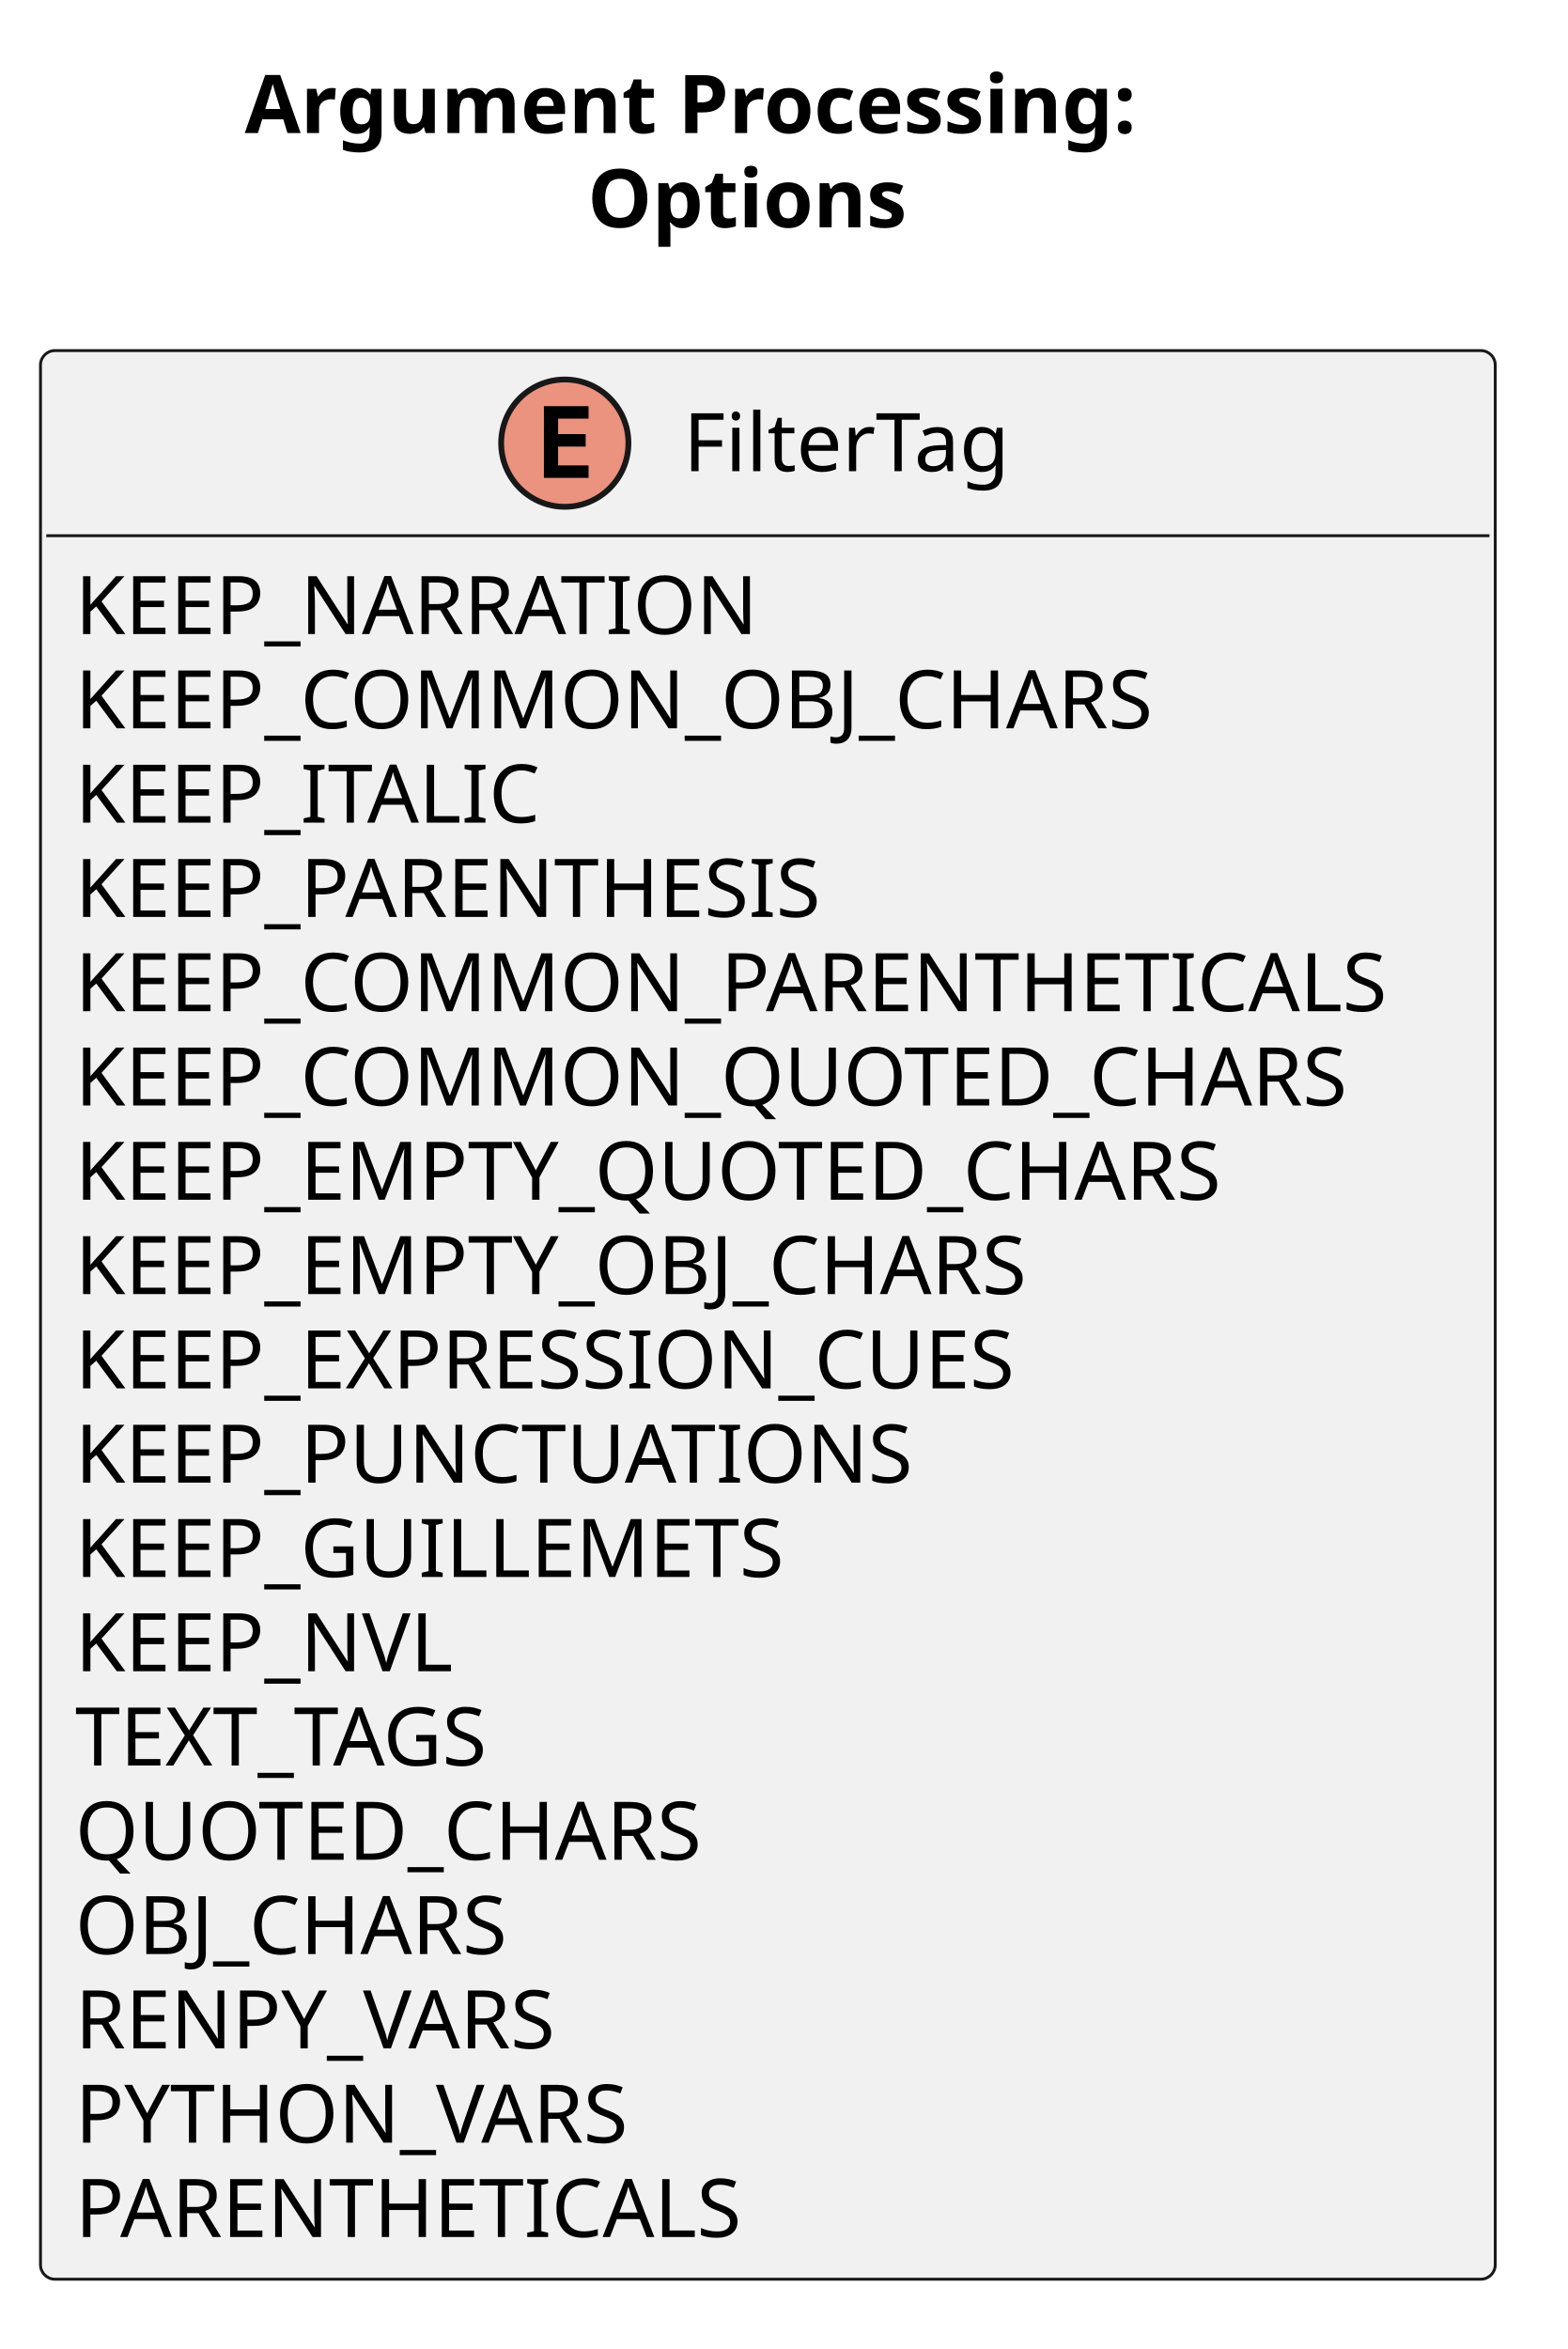
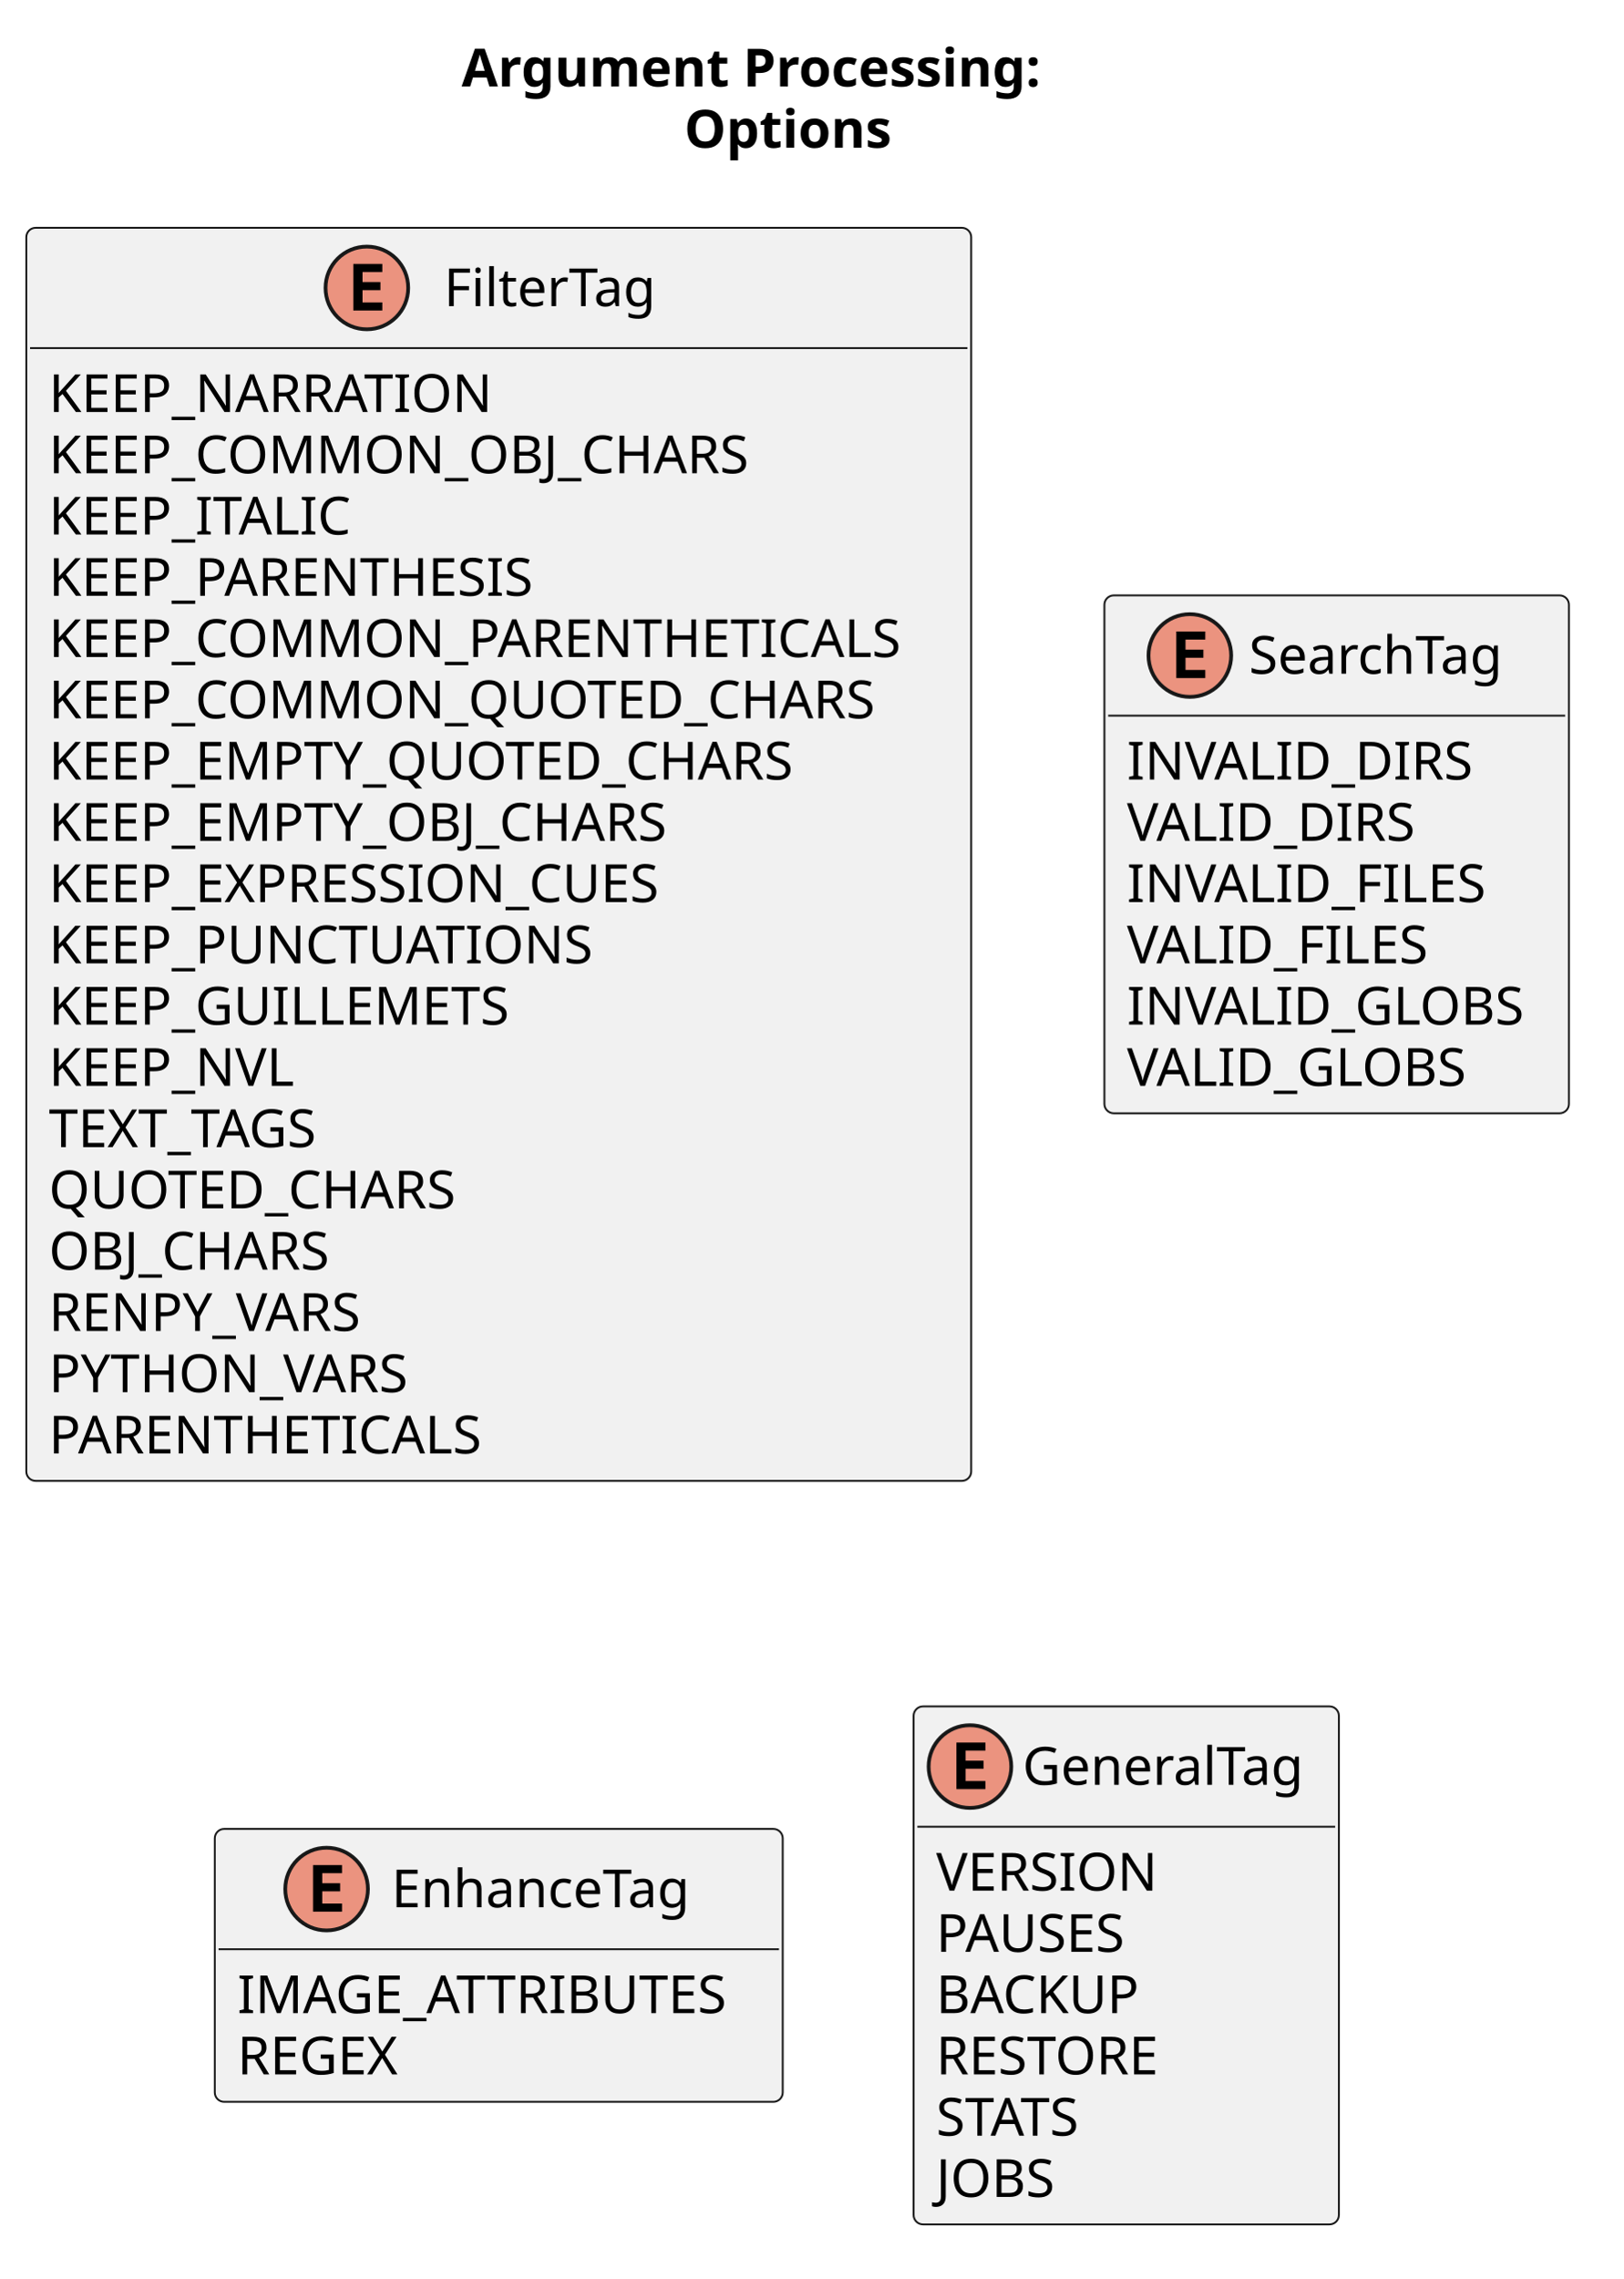
- <svg xmlns="http://www.w3.org/2000/svg" version="1.1" data-diagram-type="CLASS" style="width:271px;height:406px;background:#FFFFFF;" width="271px" height="406px" viewBox="0 0 271 406" zoomAndPan="magnify" preserveAspectRatio="none" contentStyleType="text/css">
+ <svg xmlns="http://www.w3.org/2000/svg" version="1.1" data-diagram-type="CLASS" style="width:432px;height:606px;background:#FFFFFF;" width="432px" height="606px" viewBox="0 0 432 606" zoomAndPan="magnify" preserveAspectRatio="none" contentStyleType="text/css">
  <defs />
  <g font-family="sans-serif" lengthAdjust="spacing">
    <g class="title" data-source-line="2">
-       <text x="42.312" y="22.995" fill="#000" font-size="14" textLength="174.973" font-weight="700">Argument Processing:</text>
-       <text x="101.569" y="39.292" fill="#000" font-size="14" textLength="61.332" font-weight="700">Options</text>
+       <text x="122.849" y="22.995" fill="#000" font-size="14" textLength="174.973" font-weight="700">Argument Processing:</text>
+       <text x="182.106" y="39.292" fill="#000" font-size="14" textLength="61.332" font-weight="700">Options</text>
    </g>
    <g class="entity" data-qualified-name="FilterTag" id="ent0001" data-source-line="3">
      <rect x="7" y="60.594" width="251.47" height="333.344" fill="#F1F1F1" style="stroke:#181818;stroke-width:0.5;" rx="2.5" ry="2.5" />
      <ellipse cx="97.631" cy="76.594" rx="11" ry="11" fill="#EB937F" style="stroke:#181818;stroke-width:1;" />
      <path d="M101.74,82.594 L94.021,82.594 L94.021,70.203 L101.74,70.203 L101.74,72.359 L96.475,72.359 L96.475,75.031 L101.24,75.031 L101.24,77.188 L96.475,77.188 L96.475,80.438 L101.74,80.438 L101.74,82.594 Z " fill="#000" />
      <text x="118.131" y="81.44" fill="#000" font-size="14" textLength="61.708">FilterTag</text>
      <line x1="8" y1="92.594" x2="257.47" y2="92.594" style="stroke:#181818;stroke-width:0.5;" />
      <text x="13" y="109.589" fill="#000" font-size="14" textLength="125.569">KEEP_NARRATION</text>
      <text x="13" y="125.886" fill="#000" font-size="14" textLength="196.007">KEEP_COMMON_OBJ_CHARS</text>
      <text x="13" y="142.183" fill="#000" font-size="14" textLength="86.276">KEEP_ITALIC</text>
      <text x="13" y="158.479" fill="#000" font-size="14" textLength="139.207">KEEP_PARENTHESIS</text>
      <text x="13" y="174.776" fill="#000" font-size="14" textLength="239.47">KEEP_COMMON_PARENTHETICALS</text>
      <text x="13" y="191.073" fill="#000" font-size="14" textLength="231.718">KEEP_COMMON_QUOTED_CHARS</text>
      <text x="13" y="207.37" fill="#000" font-size="14" textLength="211.743">KEEP_EMPTY_QUOTED_CHARS</text>
      <text x="13" y="223.667" fill="#000" font-size="14" textLength="176.032">KEEP_EMPTY_OBJ_CHARS</text>
      <text x="13" y="239.964" fill="#000" font-size="14" textLength="175.916">KEEP_EXPRESSION_CUES</text>
      <text x="13" y="256.261" fill="#000" font-size="14" textLength="152.688">KEEP_PUNCTUATIONS</text>
      <text x="13" y="272.558" fill="#000" font-size="14" textLength="130.348">KEEP_GUILLEMETS</text>
      <text x="13" y="288.854" fill="#000" font-size="14" textLength="70.164">KEEP_NVL</text>
      <text x="13" y="305.151" fill="#000" font-size="14" textLength="80.404">TEXT_TAGS</text>
      <text x="13" y="321.448" fill="#000" font-size="14" textLength="115.958">QUOTED_CHARS</text>
      <text x="13" y="337.745" fill="#000" font-size="14" textLength="80.247">OBJ_CHARS</text>
      <text x="13" y="354.042" fill="#000" font-size="14" textLength="90.809">RENPY_VARS</text>
      <text x="13" y="370.339" fill="#000" font-size="14" textLength="102.334">PYTHON_VARS</text>
      <text x="13" y="386.636" fill="#000" font-size="14" textLength="123.71">PARENTHETICALS</text>
    </g>
+     <g class="entity" data-qualified-name="SearchTag" id="ent0002" data-source-line="24">
+       <rect x="293.92" y="158.374" width="123.624" height="137.781" fill="#F1F1F1" style="stroke:#181818;stroke-width:0.5;" rx="2.5" ry="2.5" />
+       <ellipse cx="316.661" cy="174.374" rx="11" ry="11" fill="#EB937F" style="stroke:#181818;stroke-width:1;" />
+       <path d="M320.77,180.374 L313.051,180.374 L313.051,167.983 L320.77,167.983 L320.77,170.139 L315.504,170.139 L315.504,172.811 L320.27,172.811 L320.27,174.968 L315.504,174.968 L315.504,178.218 L320.77,178.218 L320.77,180.374 Z " fill="#000" />
+       <text x="332.381" y="179.22" fill="#000" font-size="14" textLength="74.423">SearchTag</text>
+       <line x1="294.92" y1="190.374" x2="416.544" y2="190.374" style="stroke:#181818;stroke-width:0.5;" />
+       <text x="299.92" y="207.369" fill="#000" font-size="14" textLength="96.988">INVALID_DIRS</text>
+       <text x="299.92" y="223.666" fill="#000" font-size="14" textLength="82.387">VALID_DIRS</text>
+       <text x="299.92" y="239.963" fill="#000" font-size="14" textLength="101.179">INVALID_FILES</text>
+       <text x="299.92" y="256.259" fill="#000" font-size="14" textLength="86.577">VALID_FILES</text>
+       <text x="299.92" y="272.556" fill="#000" font-size="14" textLength="111.624">INVALID_GLOBS</text>
+       <text x="299.92" y="288.853" fill="#000" font-size="14" textLength="97.022">VALID_GLOBS</text>
+     </g>
+     <g class="entity" data-qualified-name="EnhanceTag" id="ent0003" data-source-line="33">
+       <rect x="57.16" y="486.524" width="151.152" height="72.594" fill="#F1F1F1" style="stroke:#181818;stroke-width:0.5;" rx="2.5" ry="2.5" />
+       <ellipse cx="86.911" cy="502.524" rx="11" ry="11" fill="#EB937F" style="stroke:#181818;stroke-width:1;" />
+       <path d="M91.02,508.524 L83.302,508.524 L83.302,496.133 L91.02,496.133 L91.02,498.289 L85.755,498.289 L85.755,500.961 L90.52,500.961 L90.52,503.118 L85.755,503.118 L85.755,506.368 L91.02,506.368 L91.02,508.524 Z " fill="#000" />
+       <text x="104.189" y="507.37" fill="#000" font-size="14" textLength="86.372">EnhanceTag</text>
+       <line x1="58.16" y1="518.524" x2="207.312" y2="518.524" style="stroke:#181818;stroke-width:0.5;" />
+       <text x="63.16" y="535.519" fill="#000" font-size="14" textLength="139.152">IMAGE_ATTRIBUTES</text>
+       <text x="63.16" y="551.816" fill="#000" font-size="14" textLength="47.858">REGEX</text>
+     </g>
+     <g class="entity" data-qualified-name="GeneralTag" id="ent0004" data-source-line="38">
+       <rect x="243.14" y="453.934" width="113.19" height="137.781" fill="#F1F1F1" style="stroke:#181818;stroke-width:0.5;" rx="2.5" ry="2.5" />
+       <ellipse cx="258.14" cy="469.934" rx="11" ry="11" fill="#EB937F" style="stroke:#181818;stroke-width:1;" />
+       <path d="M262.249,475.934 L254.531,475.934 L254.531,463.543 L262.249,463.543 L262.249,465.699 L256.984,465.699 L256.984,468.371 L261.749,468.371 L261.749,470.528 L256.984,470.528 L256.984,473.778 L262.249,473.778 L262.249,475.934 Z " fill="#000" />
+       <text x="272.14" y="474.78" fill="#000" font-size="14" textLength="81.19">GeneralTag</text>
+       <line x1="244.14" y1="485.934" x2="355.33" y2="485.934" style="stroke:#181818;stroke-width:0.5;" />
+       <text x="249.14" y="502.929" fill="#000" font-size="14" textLength="62.658">VERSION</text>
+       <text x="249.14" y="519.226" fill="#000" font-size="14" textLength="54.886">PAUSES</text>
+       <text x="249.14" y="535.523" fill="#000" font-size="14" textLength="56.827">BACKUP</text>
+       <text x="249.14" y="551.819" fill="#000" font-size="14" textLength="65.604">RESTORE</text>
+       <text x="249.14" y="568.116" fill="#000" font-size="14" textLength="44.454">STATS</text>
+       <text x="249.14" y="584.413" fill="#000" font-size="14" textLength="33.64">JOBS</text>
+     </g>
  </g>
</svg>
